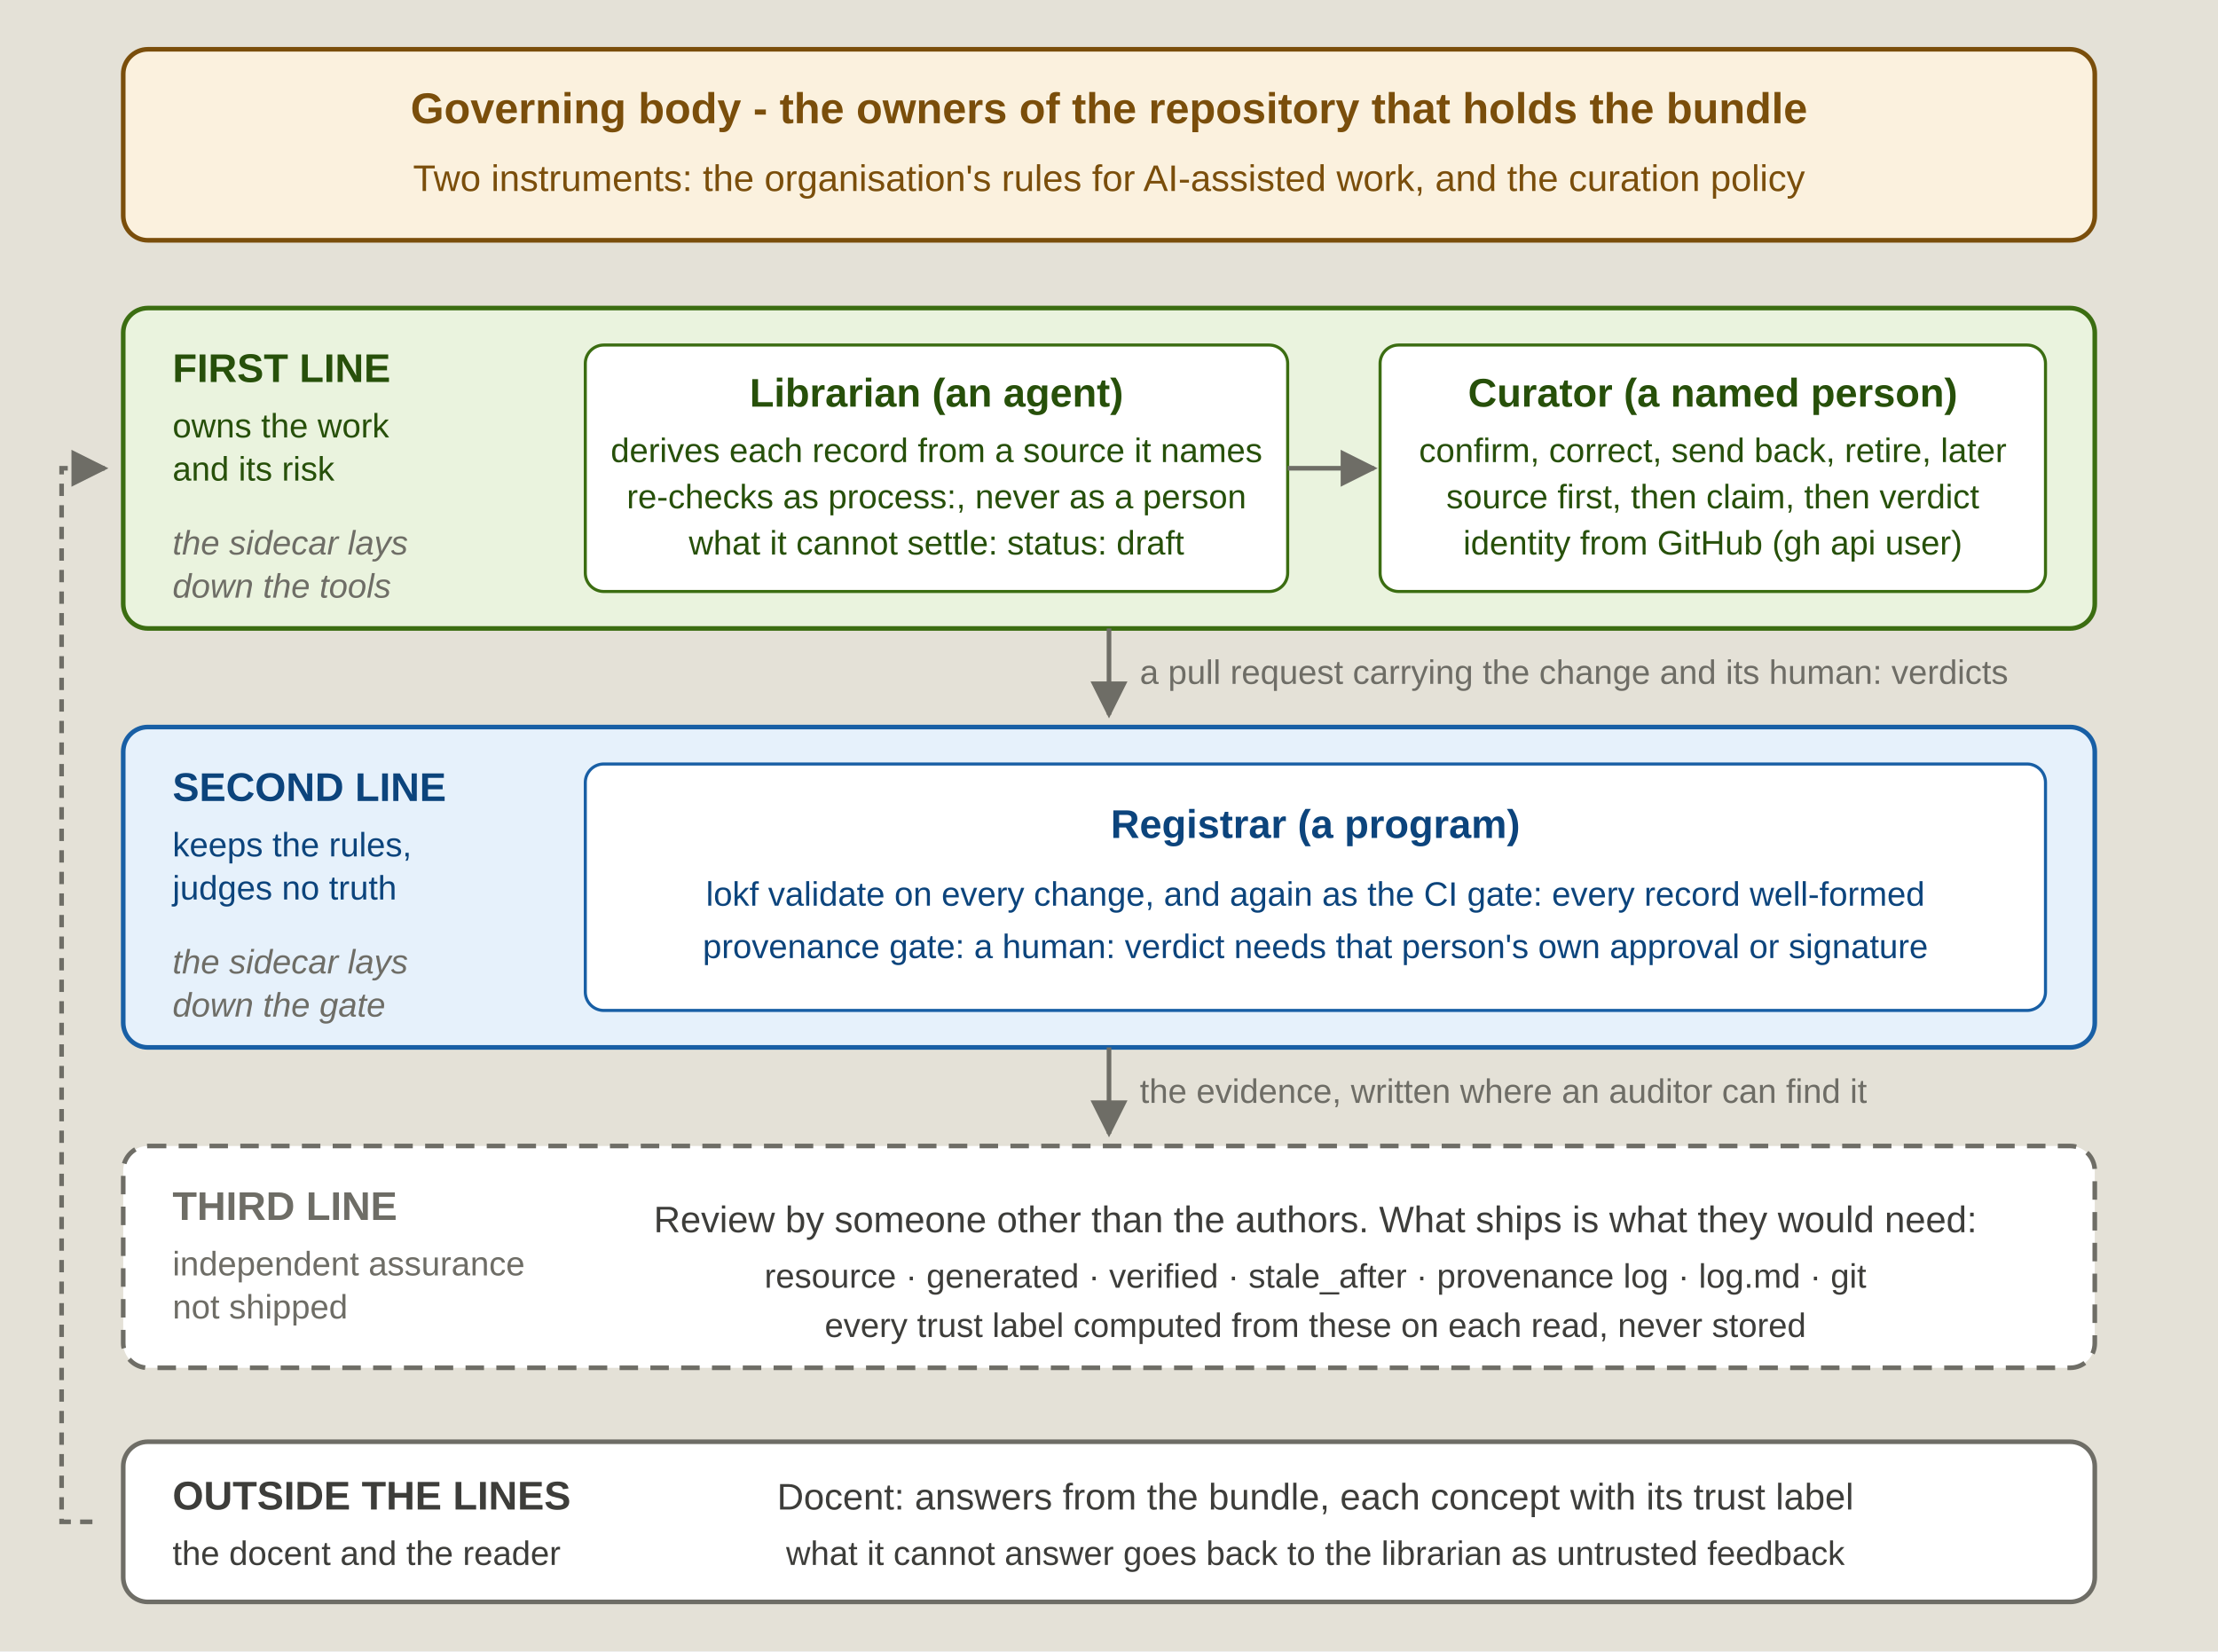
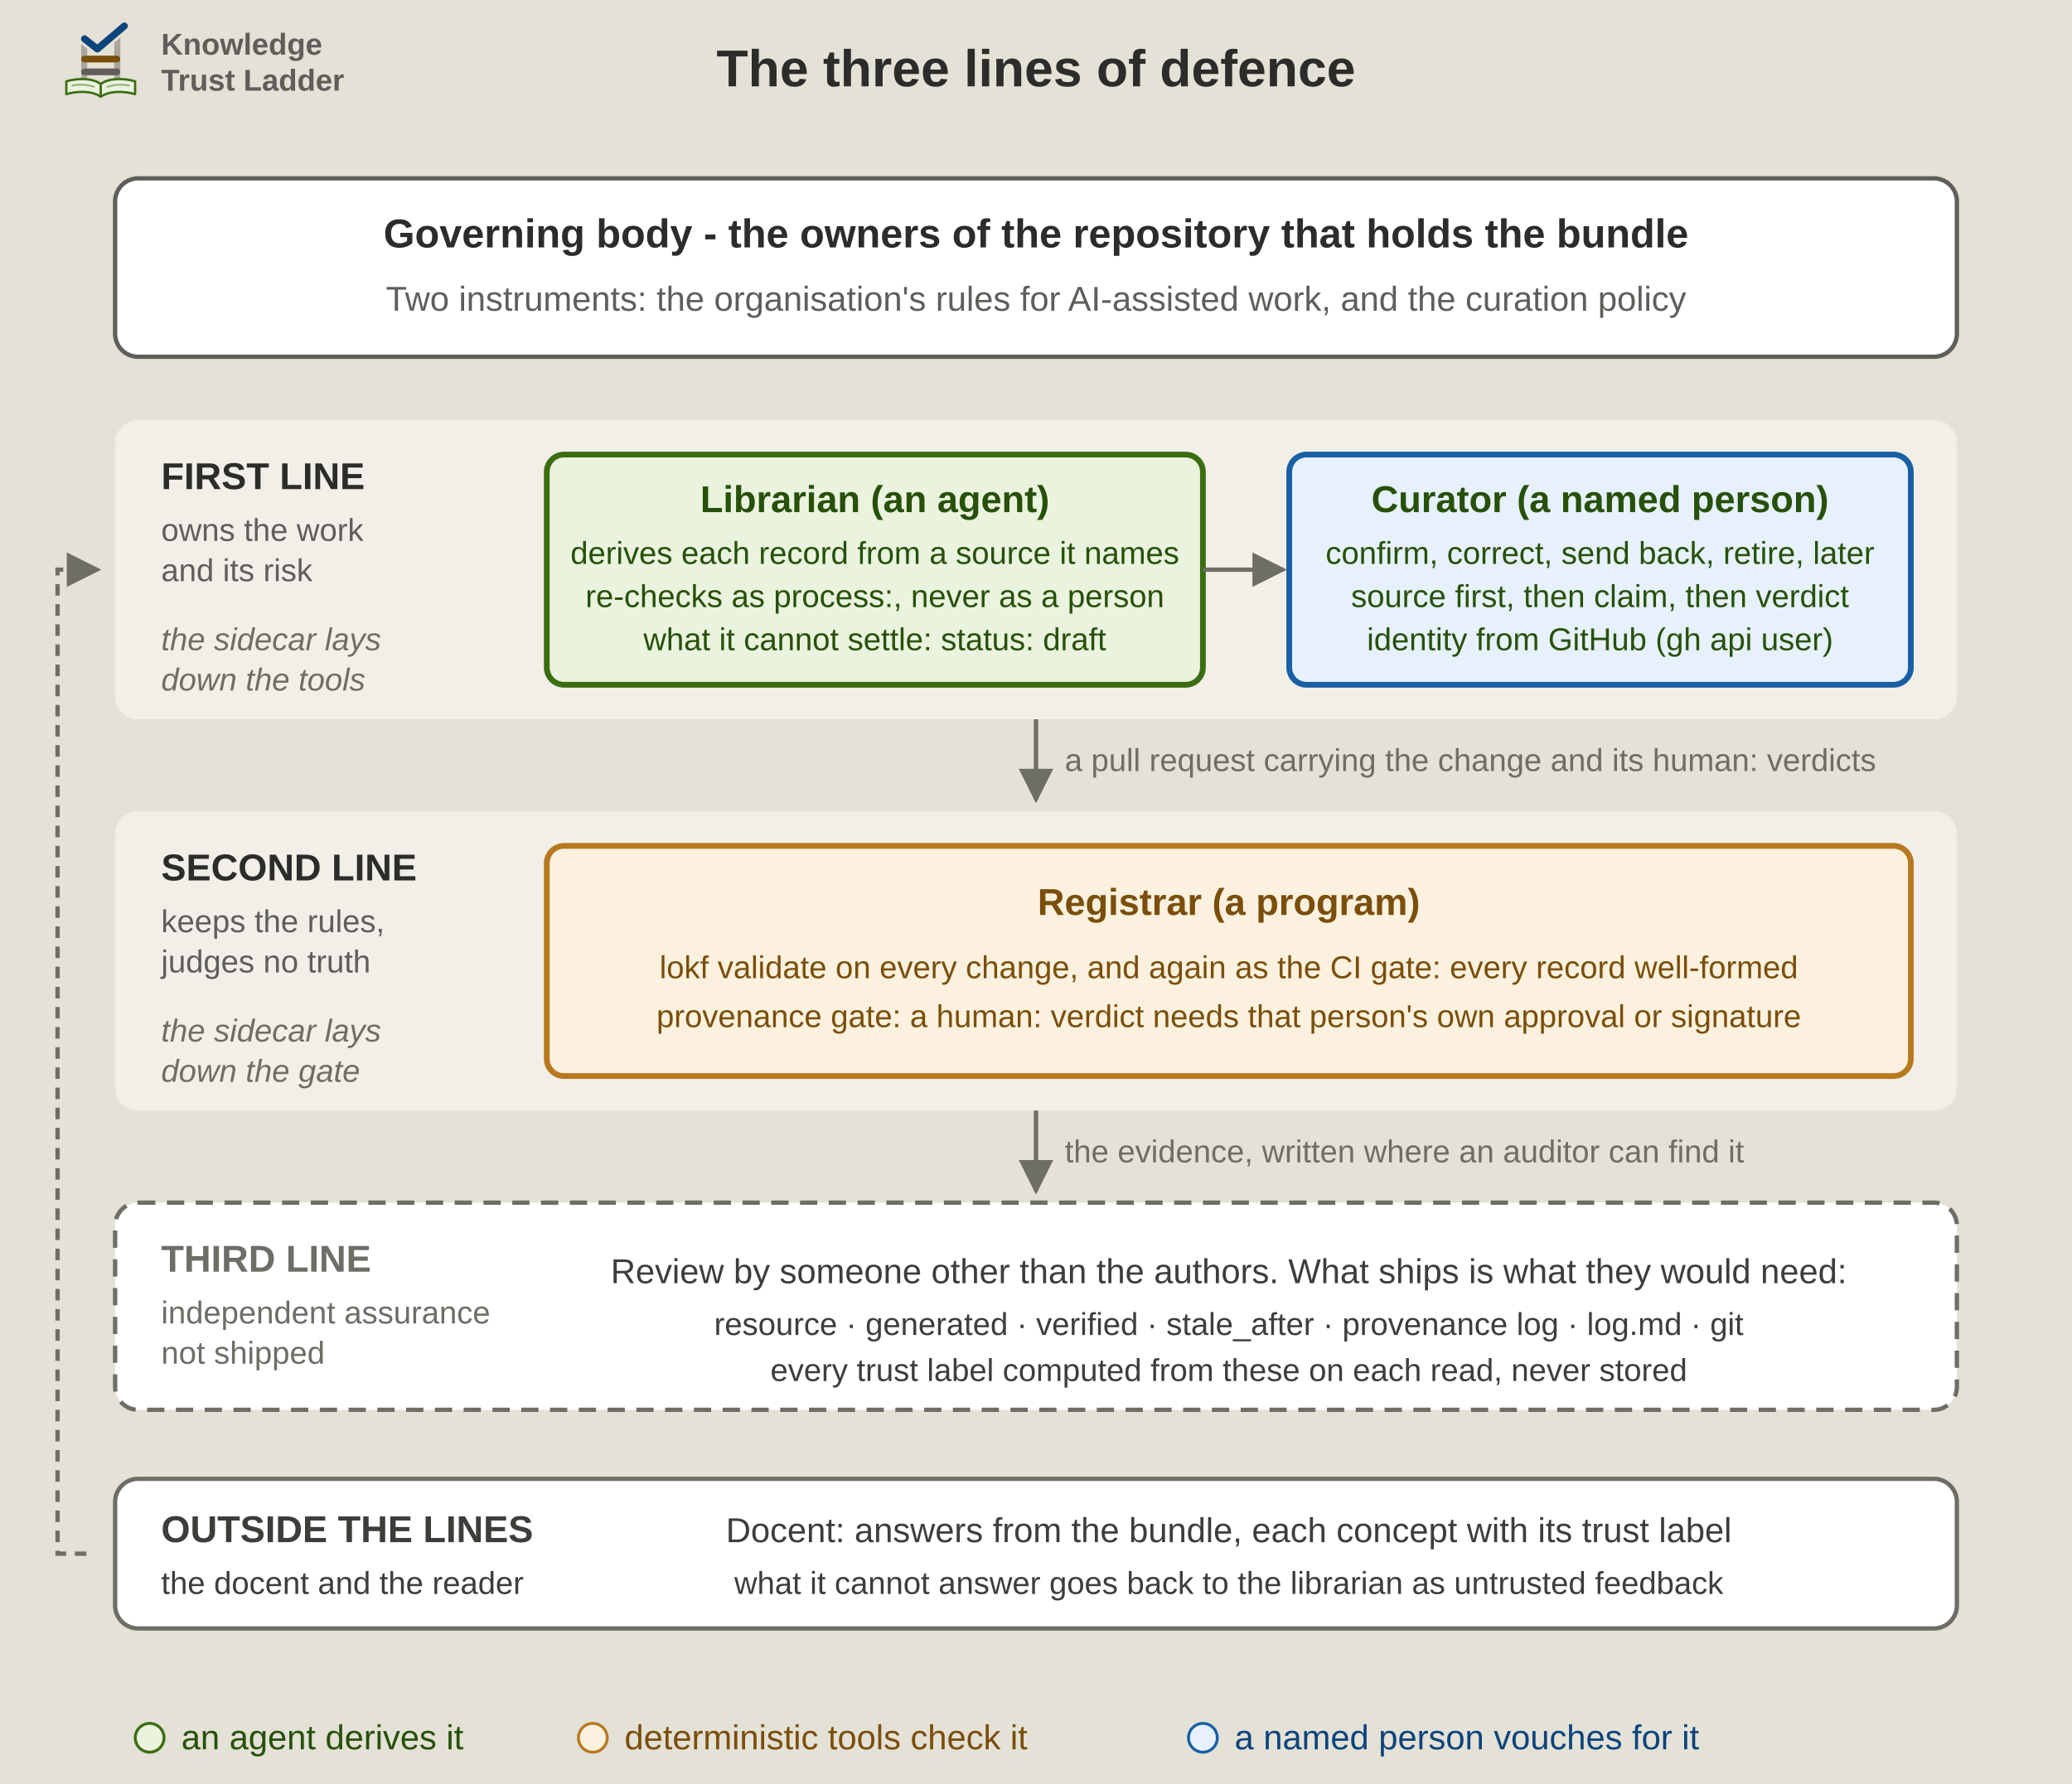
- <svg xmlns="http://www.w3.org/2000/svg" width="720" height="536" viewBox="0 0 720 536" role="img" aria-labelledby="t d">
+ <svg xmlns="http://www.w3.org/2000/svg" width="720" height="620" viewBox="0 0 720 620" role="img" aria-labelledby="t d">
  <defs>
    <marker id="arrow" viewBox="0 0 10 10" refX="9" refY="5" markerWidth="8" markerHeight="8" orient="auto-start-reverse">
      <path d="M 0 0 L 10 5 L 0 10 z" fill="#6E6D66" />
    </marker>
  </defs>
-   <rect width="720" height="536" fill="#E4E1D7" />
-   <rect x="40" y="16" width="640" height="62" rx="8" fill="#FBF1DE" stroke="#7A4E0B" stroke-width="1.5" />
-   <text x="360" y="40" text-anchor="middle" font-family="Arial, sans-serif" font-size="14" font-weight="bold" fill="#7A4E0B">Governing body - the owners of the repository that holds the bundle</text>
-   <text x="360" y="62" text-anchor="middle" font-family="Arial, sans-serif" font-size="12" fill="#7A4E0B">Two instruments: the organisation's rules for AI-assisted work, and the curation policy</text>
-   <rect x="40" y="100" width="640" height="104" rx="8" fill="#EAF3DE" stroke="#3B6D11" stroke-width="1.5" />
-   <text x="56" y="124" font-family="Arial, sans-serif" font-size="13" font-weight="bold" fill="#27500A">FIRST LINE</text>
-   <text x="56" y="142" font-family="Arial, sans-serif" font-size="11" fill="#27500A">owns the work</text>
-   <text x="56" y="156" font-family="Arial, sans-serif" font-size="11" fill="#27500A">and its risk</text>
-   <text x="56" y="180" font-family="Arial, sans-serif" font-size="11" font-style="italic" fill="#6E6D66">the sidecar lays</text>
-   <text x="56" y="194" font-family="Arial, sans-serif" font-size="11" font-style="italic" fill="#6E6D66">down the tools</text>
-   <rect x="190" y="112" width="228" height="80" rx="6" fill="#FFFFFF" stroke="#3B6D11" />
-   <text x="304" y="132" text-anchor="middle" font-family="Arial, sans-serif" font-size="13" font-weight="bold" fill="#27500A">Librarian (an agent)</text>
-   <text x="304" y="150" text-anchor="middle" font-family="Arial, sans-serif" font-size="11" fill="#27500A">derives each record from a source it names</text>
-   <text x="304" y="165" text-anchor="middle" font-family="Arial, sans-serif" font-size="11" fill="#27500A">re-checks as process:, never as a person</text>
-   <text x="304" y="180" text-anchor="middle" font-family="Arial, sans-serif" font-size="11" fill="#27500A">what it cannot settle: status: draft</text>
-   <line x1="418" y1="152" x2="446" y2="152" stroke="#6E6D66" stroke-width="1.5" marker-end="url(#arrow)" />
-   <rect x="448" y="112" width="216" height="80" rx="6" fill="#FFFFFF" stroke="#3B6D11" />
-   <text x="556" y="132" text-anchor="middle" font-family="Arial, sans-serif" font-size="13" font-weight="bold" fill="#27500A">Curator (a named person)</text>
-   <text x="556" y="150" text-anchor="middle" font-family="Arial, sans-serif" font-size="11" fill="#27500A">confirm, correct, send back, retire, later</text>
-   <text x="556" y="165" text-anchor="middle" font-family="Arial, sans-serif" font-size="11" fill="#27500A">source first, then claim, then verdict</text>
-   <text x="556" y="180" text-anchor="middle" font-family="Arial, sans-serif" font-size="11" fill="#27500A">identity from GitHub (gh api user)</text>
-   <line x1="360" y1="204" x2="360" y2="232" stroke="#6E6D66" stroke-width="1.5" marker-end="url(#arrow)" />
-   <text x="370" y="222" font-family="Arial, sans-serif" font-size="11" fill="#6E6D66">a pull request carrying the change and its human: verdicts</text>
-   <rect x="40" y="236" width="640" height="104" rx="8" fill="#E6F1FB" stroke="#185FA5" stroke-width="1.5" />
-   <text x="56" y="260" font-family="Arial, sans-serif" font-size="13" font-weight="bold" fill="#0C447C">SECOND LINE</text>
-   <text x="56" y="278" font-family="Arial, sans-serif" font-size="11" fill="#0C447C">keeps the rules,</text>
-   <text x="56" y="292" font-family="Arial, sans-serif" font-size="11" fill="#0C447C">judges no truth</text>
-   <text x="56" y="316" font-family="Arial, sans-serif" font-size="11" font-style="italic" fill="#6E6D66">the sidecar lays</text>
-   <text x="56" y="330" font-family="Arial, sans-serif" font-size="11" font-style="italic" fill="#6E6D66">down the gate</text>
-   <rect x="190" y="248" width="474" height="80" rx="6" fill="#FFFFFF" stroke="#185FA5" />
-   <text x="427" y="272" text-anchor="middle" font-family="Arial, sans-serif" font-size="13" font-weight="bold" fill="#0C447C">Registrar (a program)</text>
-   <text x="427" y="294" text-anchor="middle" font-family="Arial, sans-serif" font-size="11" fill="#0C447C">lokf validate on every change, and again as the CI gate: every record well-formed</text>
-   <text x="427" y="311" text-anchor="middle" font-family="Arial, sans-serif" font-size="11" fill="#0C447C">provenance gate: a human: verdict needs that person's own approval or signature</text>
-   <line x1="360" y1="340" x2="360" y2="368" stroke="#6E6D66" stroke-width="1.5" marker-end="url(#arrow)" />
-   <text x="370" y="358" font-family="Arial, sans-serif" font-size="11" fill="#6E6D66">the evidence, written where an auditor can find it</text>
-   <rect x="40" y="372" width="640" height="72" rx="8" fill="#FFFFFF" stroke="#6E6D66" stroke-width="1.5" stroke-dasharray="6 4" />
-   <text x="56" y="396" font-family="Arial, sans-serif" font-size="13" font-weight="bold" fill="#6E6D66">THIRD LINE</text>
-   <text x="56" y="414" font-family="Arial, sans-serif" font-size="11" fill="#6E6D66">independent assurance</text>
-   <text x="56" y="428" font-family="Arial, sans-serif" font-size="11" fill="#6E6D66">not shipped</text>
-   <text x="427" y="400" text-anchor="middle" font-family="Arial, sans-serif" font-size="12" fill="#3D3D3A">Review by someone other than the authors. What ships is what they would need:</text>
-   <text x="427" y="418" text-anchor="middle" font-family="Arial, sans-serif" font-size="11" fill="#3D3D3A">resource · generated · verified · stale_after · provenance log · log.md · git</text>
-   <text x="427" y="434" text-anchor="middle" font-family="Arial, sans-serif" font-size="11" fill="#3D3D3A">every trust label computed from these on each read, never stored</text>
-   <rect x="40" y="468" width="640" height="52" rx="8" fill="#FFFFFF" stroke="#6E6D66" stroke-width="1.5" />
-   <text x="56" y="490" font-family="Arial, sans-serif" font-size="13" font-weight="bold" fill="#3D3D3A">OUTSIDE THE LINES</text>
-   <text x="56" y="508" font-family="Arial, sans-serif" font-size="11" fill="#3D3D3A">the docent and the reader</text>
-   <text x="427" y="490" text-anchor="middle" font-family="Arial, sans-serif" font-size="12" fill="#3D3D3A">Docent: answers from the bundle, each concept with its trust label</text>
-   <text x="427" y="508" text-anchor="middle" font-family="Arial, sans-serif" font-size="11" fill="#3D3D3A">what it cannot answer goes back to the librarian as untrusted feedback</text>
-   <path d="M 30 494 L 20 494 L 20 152 L 34 152" fill="none" stroke="#6E6D66" stroke-width="1.5" stroke-dasharray="4 3" marker-end="url(#arrow)" />
+   <rect width="720" height="620" fill="#E4E1D7" />
+   <g transform="translate(20,6) scale(0.46875)">
+     <rect x="17.5" y="12" width="4.5" height="38" rx="2.25" fill="#A8A69D" />
+     <rect x="42" y="12" width="4.5" height="38" rx="2.25" fill="#A8A69D" />
+     <rect x="17.5" y="38" width="29" height="5" rx="2.5" fill="#5F5E5A" />
+     <rect x="17.5" y="28.5" width="29" height="5" rx="2.5" fill="#7A4E0B" />
+     <path d="M20 16 L29.5 23.5 L49.5 6.5" fill="none" stroke="#E4E1D7" stroke-width="9" stroke-linecap="round" stroke-linejoin="round" />
+     <path d="M20 16 L29.5 23.5 L49.5 6.5" fill="none" stroke="#0C447C" stroke-width="5.2" stroke-linecap="round" stroke-linejoin="round" />
+     <path d="M32 49.5 C26 45 15 45 6.5 47.5 v9.5 C15 54.5 26 54.5 32 59 C38 54.5 49 54.5 57.5 57 v-9.5 C49 45 38 45 32 49.5 z" fill="#EAF3DE" stroke="#3B6D11" stroke-width="1.7" stroke-linejoin="round" />
+     <line x1="32" y1="49.5" x2="32" y2="59" stroke="#3B6D11" stroke-width="1.7" />
+     <path d="M11 50.6 C16 49.6 22 49.8 27 51.6 M37 51.6 C42 49.8 48 49.6 53 50.6" fill="none" stroke="#3B6D11" stroke-opacity=".5" stroke-width="1.3" stroke-linecap="round" />
+   </g>
+   <text x="56" y="19" font-family="Arial, sans-serif" font-size="10.5" font-weight="700" fill="#5F5E5A">Knowledge</text>
+   <text x="56" y="31.5" font-family="Arial, sans-serif" font-size="10.5" font-weight="700" fill="#5F5E5A">Trust Ladder</text>
+   <text x="360" y="30" text-anchor="middle" font-family="Arial, sans-serif" font-size="18" font-weight="700" fill="#2C2C2A">The three lines of defence</text>
+   <g transform="translate(0,46)">
+     <rect x="40" y="16" width="640" height="62" rx="8" fill="#ffffff" stroke="#5F5E5A" stroke-width="1.5" />
+     <text x="360" y="40" text-anchor="middle" font-family="Arial, sans-serif" font-size="14" font-weight="bold" fill="#2C2C2A">Governing body - the owners of the repository that holds the bundle</text>
+     <text x="360" y="62" text-anchor="middle" font-family="Arial, sans-serif" font-size="12" fill="#5F5E5A">Two instruments: the organisation's rules for AI-assisted work, and the curation policy</text>
+     <rect x="40" y="100" width="640" height="104" rx="8" fill="#F1EFE8" />
+     <text x="56" y="124" font-family="Arial, sans-serif" font-size="13" font-weight="bold" fill="#2C2C2A">FIRST LINE</text>
+     <text x="56" y="142" font-family="Arial, sans-serif" font-size="11" fill="#5F5E5A">owns the work</text>
+     <text x="56" y="156" font-family="Arial, sans-serif" font-size="11" fill="#5F5E5A">and its risk</text>
+     <text x="56" y="180" font-family="Arial, sans-serif" font-size="11" font-style="italic" fill="#6E6D66">the sidecar lays</text>
+     <text x="56" y="194" font-family="Arial, sans-serif" font-size="11" font-style="italic" fill="#6E6D66">down the tools</text>
+     <rect x="190" y="112" width="228" height="80" rx="6" fill="#EAF3DE" stroke="#3B6D11" stroke-width="2" />
+     <text x="304" y="132" text-anchor="middle" font-family="Arial, sans-serif" font-size="13" font-weight="bold" fill="#27500A">Librarian (an agent)</text>
+     <text x="304" y="150" text-anchor="middle" font-family="Arial, sans-serif" font-size="11" fill="#27500A">derives each record from a source it names</text>
+     <text x="304" y="165" text-anchor="middle" font-family="Arial, sans-serif" font-size="11" fill="#27500A">re-checks as process:, never as a person</text>
+     <text x="304" y="180" text-anchor="middle" font-family="Arial, sans-serif" font-size="11" fill="#27500A">what it cannot settle: status: draft</text>
+     <line x1="418" y1="152" x2="446" y2="152" stroke="#6E6D66" stroke-width="1.5" marker-end="url(#arrow)" />
+     <rect x="448" y="112" width="216" height="80" rx="6" fill="#E6F1FB" stroke="#185FA5" stroke-width="2" />
+     <text x="556" y="132" text-anchor="middle" font-family="Arial, sans-serif" font-size="13" font-weight="bold" fill="#27500A">Curator (a named person)</text>
+     <text x="556" y="150" text-anchor="middle" font-family="Arial, sans-serif" font-size="11" fill="#27500A">confirm, correct, send back, retire, later</text>
+     <text x="556" y="165" text-anchor="middle" font-family="Arial, sans-serif" font-size="11" fill="#27500A">source first, then claim, then verdict</text>
+     <text x="556" y="180" text-anchor="middle" font-family="Arial, sans-serif" font-size="11" fill="#27500A">identity from GitHub (gh api user)</text>
+     <line x1="360" y1="204" x2="360" y2="232" stroke="#6E6D66" stroke-width="1.5" marker-end="url(#arrow)" />
+     <text x="370" y="222" font-family="Arial, sans-serif" font-size="11" fill="#6E6D66">a pull request carrying the change and its human: verdicts</text>
+     <rect x="40" y="236" width="640" height="104" rx="8" fill="#F1EFE8" />
+     <text x="56" y="260" font-family="Arial, sans-serif" font-size="13" font-weight="bold" fill="#2C2C2A">SECOND LINE</text>
+     <text x="56" y="278" font-family="Arial, sans-serif" font-size="11" fill="#5F5E5A">keeps the rules,</text>
+     <text x="56" y="292" font-family="Arial, sans-serif" font-size="11" fill="#5F5E5A">judges no truth</text>
+     <text x="56" y="316" font-family="Arial, sans-serif" font-size="11" font-style="italic" fill="#6E6D66">the sidecar lays</text>
+     <text x="56" y="330" font-family="Arial, sans-serif" font-size="11" font-style="italic" fill="#6E6D66">down the gate</text>
+     <rect x="190" y="248" width="474" height="80" rx="6" fill="#FBF1DE" stroke="#B7791F" stroke-width="2" />
+     <text x="427" y="272" text-anchor="middle" font-family="Arial, sans-serif" font-size="13" font-weight="bold" fill="#7A4E0B">Registrar (a program)</text>
+     <text x="427" y="294" text-anchor="middle" font-family="Arial, sans-serif" font-size="11" fill="#7A4E0B">lokf validate on every change, and again as the CI gate: every record well-formed</text>
+     <text x="427" y="311" text-anchor="middle" font-family="Arial, sans-serif" font-size="11" fill="#7A4E0B">provenance gate: a human: verdict needs that person's own approval or signature</text>
+     <line x1="360" y1="340" x2="360" y2="368" stroke="#6E6D66" stroke-width="1.5" marker-end="url(#arrow)" />
+     <text x="370" y="358" font-family="Arial, sans-serif" font-size="11" fill="#6E6D66">the evidence, written where an auditor can find it</text>
+     <rect x="40" y="372" width="640" height="72" rx="8" fill="#FFFFFF" stroke="#6E6D66" stroke-width="1.5" stroke-dasharray="6 4" />
+     <text x="56" y="396" font-family="Arial, sans-serif" font-size="13" font-weight="bold" fill="#6E6D66">THIRD LINE</text>
+     <text x="56" y="414" font-family="Arial, sans-serif" font-size="11" fill="#6E6D66">independent assurance</text>
+     <text x="56" y="428" font-family="Arial, sans-serif" font-size="11" fill="#6E6D66">not shipped</text>
+     <text x="427" y="400" text-anchor="middle" font-family="Arial, sans-serif" font-size="12" fill="#3D3D3A">Review by someone other than the authors. What ships is what they would need:</text>
+     <text x="427" y="418" text-anchor="middle" font-family="Arial, sans-serif" font-size="11" fill="#3D3D3A">resource · generated · verified · stale_after · provenance log · log.md · git</text>
+     <text x="427" y="434" text-anchor="middle" font-family="Arial, sans-serif" font-size="11" fill="#3D3D3A">every trust label computed from these on each read, never stored</text>
+     <rect x="40" y="468" width="640" height="52" rx="8" fill="#FFFFFF" stroke="#6E6D66" stroke-width="1.5" />
+     <text x="56" y="490" font-family="Arial, sans-serif" font-size="13" font-weight="bold" fill="#3D3D3A">OUTSIDE THE LINES</text>
+     <text x="56" y="508" font-family="Arial, sans-serif" font-size="11" fill="#3D3D3A">the docent and the reader</text>
+     <text x="427" y="490" text-anchor="middle" font-family="Arial, sans-serif" font-size="12" fill="#3D3D3A">Docent: answers from the bundle, each concept with its trust label</text>
+     <text x="427" y="508" text-anchor="middle" font-family="Arial, sans-serif" font-size="11" fill="#3D3D3A">what it cannot answer goes back to the librarian as untrusted feedback</text>
+     <path d="M 30 494 L 20 494 L 20 152 L 34 152" fill="none" stroke="#6E6D66" stroke-width="1.5" stroke-dasharray="4 3" marker-end="url(#arrow)" />
+   </g>
+   <circle cx="52" cy="604" r="5" fill="#EAF3DE" stroke="#3B6D11" stroke-width="1" />
+   <text x="63" y="608" font-family="Arial, sans-serif" font-size="12" fill="#27500A">an agent derives it</text>
+   <circle cx="206" cy="604" r="5" fill="#FBF1DE" stroke="#B7791F" stroke-width="1" />
+   <text x="217" y="608" font-family="Arial, sans-serif" font-size="12" fill="#7A4E0B">deterministic tools check it</text>
+   <circle cx="418" cy="604" r="5" fill="#E6F1FB" stroke="#185FA5" stroke-width="1" />
+   <text x="429" y="608" font-family="Arial, sans-serif" font-size="12" fill="#0C447C">a named person vouches for it</text>
</svg>
